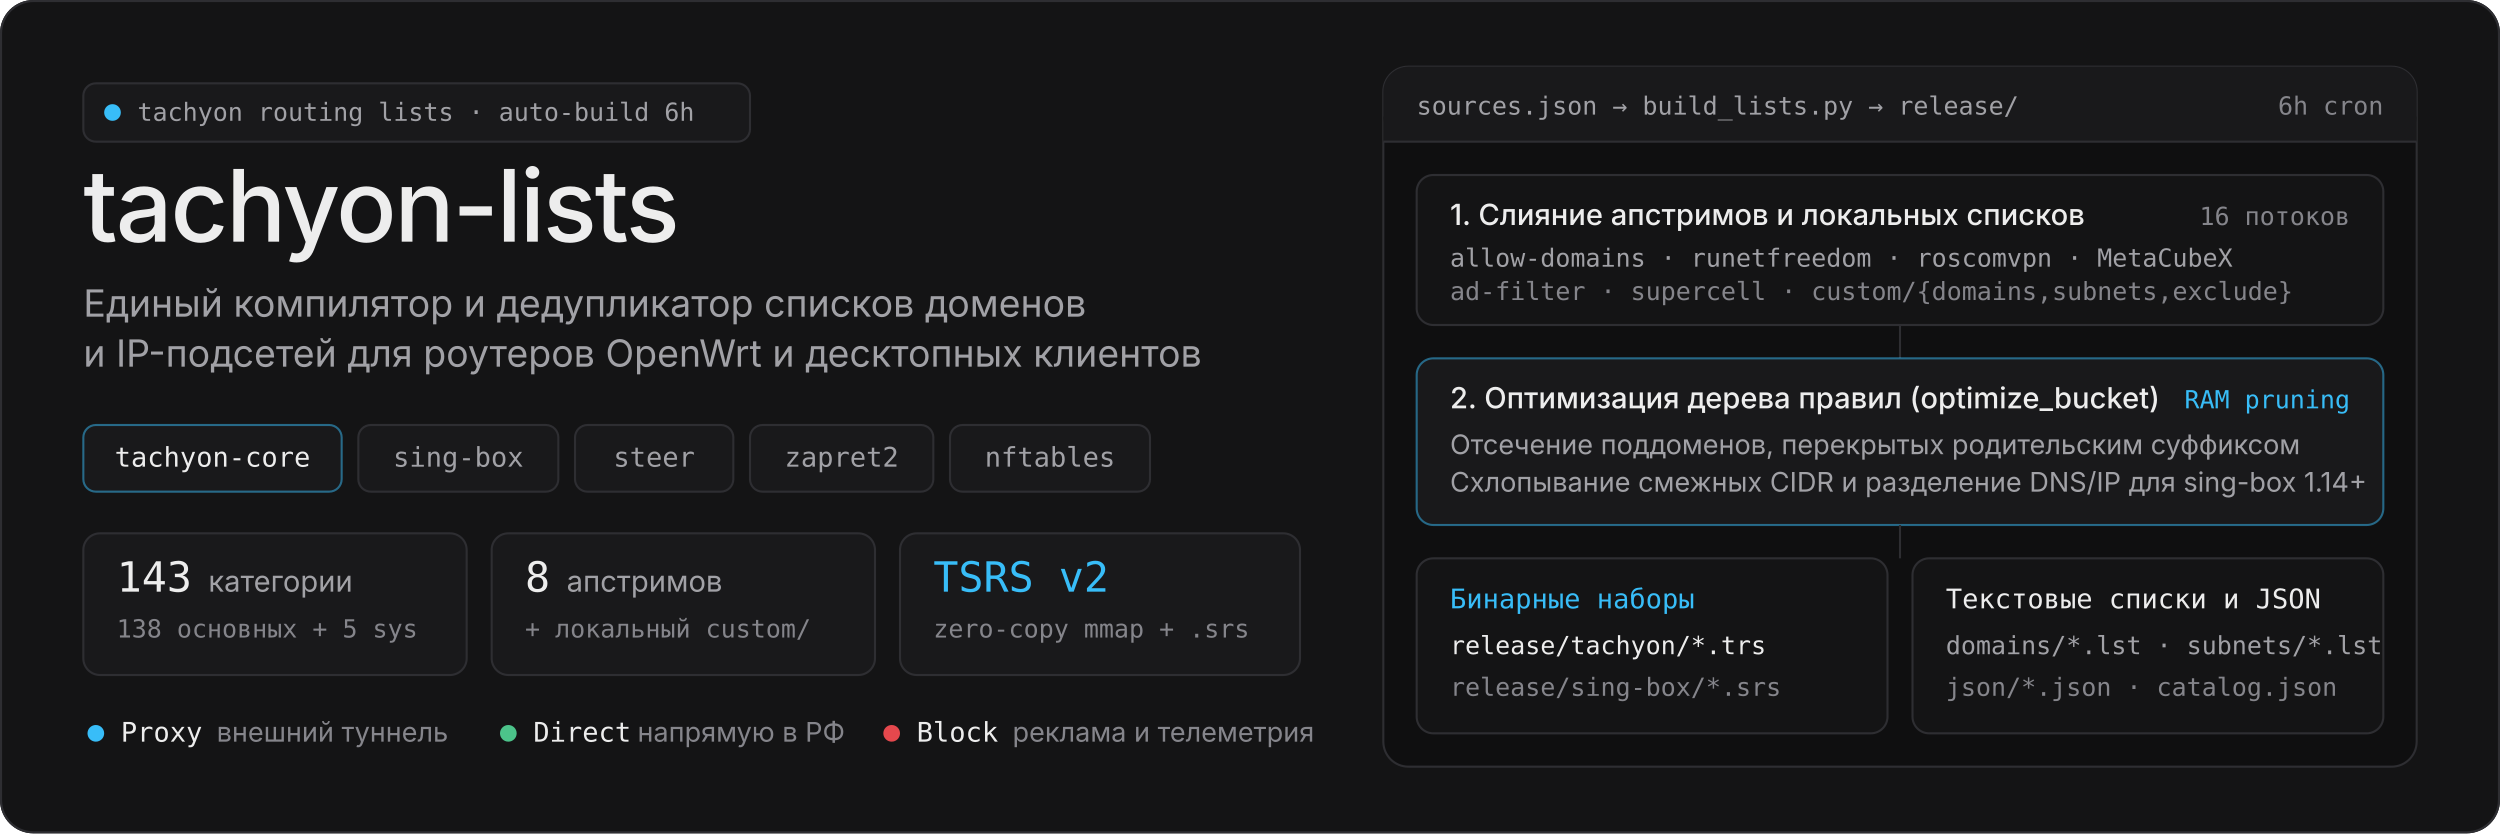
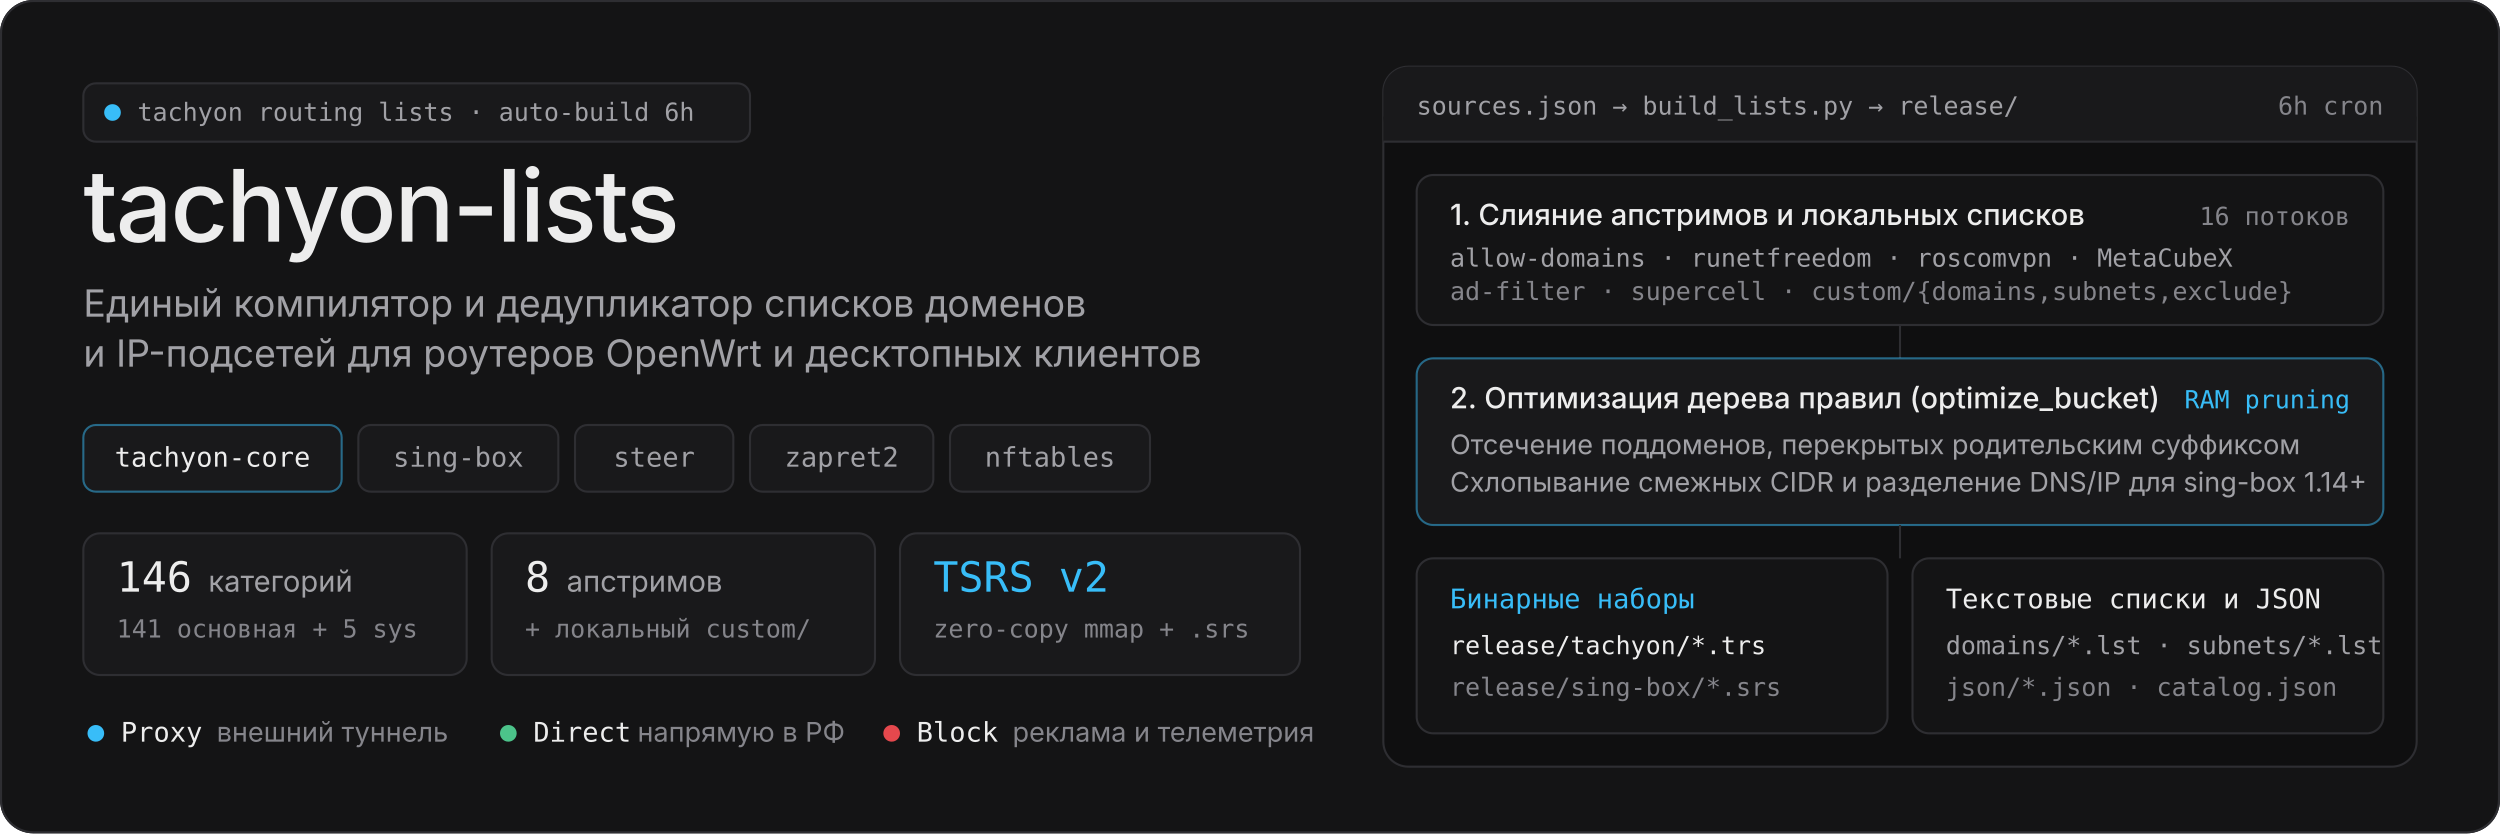
<svg xmlns="http://www.w3.org/2000/svg" width="1200" height="400" viewBox="0 0 1200 400" role="img" aria-labelledby="title desc">
  <rect width="1200" height="400" rx="16" fill="#141415" />
  <rect x="0.5" y="0.5" width="1199" height="399" rx="15.5" fill="none" stroke="#2e2e32" stroke-width="1" />
  <g transform="translate(40, 40)">
    <rect x="0" y="0" width="320" height="28" rx="6" fill="#19191b" stroke="#2e2e32" stroke-width="1" />
    <circle cx="14" cy="14" r="4" fill="#38bdf8" />
    <text x="26" y="18" fill="#a1a1a6" font-family="ui-monospace, SFMono-Regular, Menlo, Consolas, monospace" font-size="12" font-weight="400">tachyon routing lists · auto-build 6h</text>
    <text x="0" y="76" fill="#ededed" font-family="-apple-system, BlinkMacSystemFont, 'Segoe UI', Inter, sans-serif" font-size="48" font-weight="500" letter-spacing="-1">tachyon-lists</text>
    <text x="0" y="112" fill="#a1a1a6" font-family="-apple-system, BlinkMacSystemFont, 'Segoe UI', Inter, sans-serif" font-size="18" font-weight="400">Единый компилятор и дедупликатор списков доменов</text>
    <text x="0" y="136" fill="#a1a1a6" font-family="-apple-system, BlinkMacSystemFont, 'Segoe UI', Inter, sans-serif" font-size="18" font-weight="400">и IP-подсетей для роутеров OpenWrt и десктопных клиентов</text>
    <g transform="translate(0, 164)">
      <rect x="0" y="0" width="124" height="32" rx="6" fill="#19191b" stroke="#38bdf8" stroke-width="1" stroke-opacity="0.5" />
      <text x="62" y="20" text-anchor="middle" fill="#ededed" font-family="ui-monospace, SFMono-Regular, Menlo, Consolas, monospace" font-size="13" font-weight="500">tachyon-core</text>
      <rect x="132" y="0" width="96" height="32" rx="6" fill="#19191b" stroke="#2e2e32" stroke-width="1" />
      <text x="180" y="20" text-anchor="middle" fill="#a1a1a6" font-family="ui-monospace, SFMono-Regular, Menlo, Consolas, monospace" font-size="13" font-weight="400">sing-box</text>
      <rect x="236" y="0" width="76" height="32" rx="6" fill="#19191b" stroke="#2e2e32" stroke-width="1" />
      <text x="274" y="20" text-anchor="middle" fill="#a1a1a6" font-family="ui-monospace, SFMono-Regular, Menlo, Consolas, monospace" font-size="13" font-weight="400">steer</text>
      <rect x="320" y="0" width="88" height="32" rx="6" fill="#19191b" stroke="#2e2e32" stroke-width="1" />
      <text x="364" y="20" text-anchor="middle" fill="#a1a1a6" font-family="ui-monospace, SFMono-Regular, Menlo, Consolas, monospace" font-size="13" font-weight="400">zapret2</text>
      <rect x="416" y="0" width="96" height="32" rx="6" fill="#19191b" stroke="#2e2e32" stroke-width="1" />
      <text x="464" y="20" text-anchor="middle" fill="#a1a1a6" font-family="ui-monospace, SFMono-Regular, Menlo, Consolas, monospace" font-size="13" font-weight="400">nftables</text>
    </g>
    <g transform="translate(0, 216)">
      <rect x="0" y="0" width="184" height="68" rx="8" fill="#19191b" stroke="#2e2e32" stroke-width="1" />
-       <text x="16" y="28" fill="#ededed" font-family="ui-monospace, SFMono-Regular, Menlo, Consolas, monospace" font-size="20" font-weight="500">143</text>
-       <text x="60" y="28" fill="#a1a1a6" font-family="-apple-system, BlinkMacSystemFont, 'Segoe UI', Inter, sans-serif" font-size="14" font-weight="400">категории</text>
-       <text x="16" y="50" fill="#85858b" font-family="ui-monospace, SFMono-Regular, Menlo, Consolas, monospace" font-size="12" font-weight="400">138 основных + 5 sys</text>
+       <text x="16" y="28" fill="#ededed" font-family="ui-monospace, SFMono-Regular, Menlo, Consolas, monospace" font-size="20" font-weight="500">146</text>
+       <text x="60" y="28" fill="#a1a1a6" font-family="-apple-system, BlinkMacSystemFont, 'Segoe UI', Inter, sans-serif" font-size="14" font-weight="400">категорий</text>
+       <text x="16" y="50" fill="#85858b" font-family="ui-monospace, SFMono-Regular, Menlo, Consolas, monospace" font-size="12" font-weight="400">141 основная + 5 sys</text>
      <rect x="196" y="0" width="184" height="68" rx="8" fill="#19191b" stroke="#2e2e32" stroke-width="1" />
      <text x="212" y="28" fill="#ededed" font-family="ui-monospace, SFMono-Regular, Menlo, Consolas, monospace" font-size="20" font-weight="500">8</text>
      <text x="232" y="28" fill="#a1a1a6" font-family="-apple-system, BlinkMacSystemFont, 'Segoe UI', Inter, sans-serif" font-size="14" font-weight="400">апстримов</text>
      <text x="212" y="50" fill="#85858b" font-family="ui-monospace, SFMono-Regular, Menlo, Consolas, monospace" font-size="12" font-weight="400">+ локальный custom/</text>
      <rect x="392" y="0" width="192" height="68" rx="8" fill="#19191b" stroke="#2e2e32" stroke-width="1" />
      <text x="408" y="28" fill="#38bdf8" font-family="ui-monospace, SFMono-Regular, Menlo, Consolas, monospace" font-size="20" font-weight="500">TSRS v2</text>
      <text x="408" y="50" fill="#85858b" font-family="ui-monospace, SFMono-Regular, Menlo, Consolas, monospace" font-size="12" font-weight="400">zero-copy mmap + .srs</text>
    </g>
    <g transform="translate(0, 304)">
      <circle cx="6" cy="8" r="4" fill="#38bdf8" />
      <text x="18" y="12" fill="#ededed" font-family="ui-monospace, SFMono-Regular, Menlo, Consolas, monospace" font-size="13" font-weight="500">Proxy</text>
      <text x="64" y="12" fill="#85858b" font-family="-apple-system, BlinkMacSystemFont, 'Segoe UI', Inter, sans-serif" font-size="13" font-weight="400">внешний туннель</text>
      <circle cx="204" cy="8" r="4" fill="#4cc38a" />
      <text x="216" y="12" fill="#ededed" font-family="ui-monospace, SFMono-Regular, Menlo, Consolas, monospace" font-size="13" font-weight="500">Direct</text>
      <text x="266" y="12" fill="#85858b" font-family="-apple-system, BlinkMacSystemFont, 'Segoe UI', Inter, sans-serif" font-size="13" font-weight="400">напрямую в РФ</text>
      <circle cx="388" cy="8" r="4" fill="#e5484d" />
      <text x="400" y="12" fill="#ededed" font-family="ui-monospace, SFMono-Regular, Menlo, Consolas, monospace" font-size="13" font-weight="500">Block</text>
      <text x="446" y="12" fill="#85858b" font-family="-apple-system, BlinkMacSystemFont, 'Segoe UI', Inter, sans-serif" font-size="13" font-weight="400">реклама и телеметрия</text>
    </g>
  </g>
  <g transform="translate(664, 32)">
    <rect x="0" y="0" width="496" height="336" rx="12" fill="#0f0f10" stroke="#2e2e32" stroke-width="1" />
    <rect x="0" y="0" width="496" height="36" rx="12" fill="#19191b" />
    <rect x="0" y="24" width="496" height="12" fill="#19191b" />
    <line x1="0" y1="36" x2="496" y2="36" stroke="#2e2e32" stroke-width="1" />
    <text x="16" y="23" fill="#a1a1a6" font-family="ui-monospace, SFMono-Regular, Menlo, Consolas, monospace" font-size="12" font-weight="400">sources.json → build_lists.py → release/</text>
    <text x="480" y="23" text-anchor="end" fill="#85858b" font-family="ui-monospace, SFMono-Regular, Menlo, Consolas, monospace" font-size="12" font-weight="400">6h cron</text>
    <g transform="translate(16, 52)">
      <rect x="0" y="0" width="464" height="72" rx="8" fill="#141415" stroke="#2e2e32" stroke-width="1" />
      <text x="16" y="24" fill="#ededed" font-family="-apple-system, BlinkMacSystemFont, 'Segoe UI', Inter, sans-serif" font-size="14" font-weight="500">1. Слияние апстримов и локальных списков</text>
      <text x="448" y="24" text-anchor="end" fill="#85858b" font-family="ui-monospace, SFMono-Regular, Menlo, Consolas, monospace" font-size="12" font-weight="400">16 потоков</text>
      <text x="16" y="44" fill="#a1a1a6" font-family="ui-monospace, SFMono-Regular, Menlo, Consolas, monospace" font-size="12" font-weight="400">allow-domains · runetfreedom · roscomvpn · MetaCubeX</text>
      <text x="16" y="60" fill="#85858b" font-family="ui-monospace, SFMono-Regular, Menlo, Consolas, monospace" font-size="12" font-weight="400">ad-filter · supercell · custom/{domains,subnets,exclude}</text>
    </g>
    <line x1="248" y1="124" x2="248" y2="140" stroke="#2e2e32" stroke-width="1" />
    <g transform="translate(16, 140)">
      <rect x="0" y="0" width="464" height="80" rx="8" fill="#19191b" stroke="#38bdf8" stroke-width="1" stroke-opacity="0.5" />
      <text x="16" y="24" fill="#ededed" font-family="-apple-system, BlinkMacSystemFont, 'Segoe UI', Inter, sans-serif" font-size="14" font-weight="500">2. Оптимизация дерева правил (optimize_bucket)</text>
      <text x="448" y="24" text-anchor="end" fill="#38bdf8" font-family="ui-monospace, SFMono-Regular, Menlo, Consolas, monospace" font-size="12" font-weight="500">RAM pruning</text>
      <text x="16" y="46" fill="#a1a1a6" font-family="-apple-system, BlinkMacSystemFont, 'Segoe UI', Inter, sans-serif" font-size="13" font-weight="400">Отсечение поддоменов, перекрытых родительским суффиксом</text>
      <text x="16" y="64" fill="#a1a1a6" font-family="-apple-system, BlinkMacSystemFont, 'Segoe UI', Inter, sans-serif" font-size="13" font-weight="400">Схлопывание смежных CIDR и разделение DNS/IP для sing-box 1.14+</text>
    </g>
    <line x1="248" y1="220" x2="248" y2="236" stroke="#2e2e32" stroke-width="1" />
    <g transform="translate(16, 236)">
      <rect x="0" y="0" width="226" height="84" rx="8" fill="#141415" stroke="#2e2e32" stroke-width="1" />
      <text x="16" y="24" fill="#38bdf8" font-family="ui-monospace, SFMono-Regular, Menlo, Consolas, monospace" font-size="13" font-weight="500">Бинарные наборы</text>
      <text x="16" y="46" fill="#ededed" font-family="ui-monospace, SFMono-Regular, Menlo, Consolas, monospace" font-size="12" font-weight="400">release/tachyon/*.trs</text>
      <text x="16" y="66" fill="#85858b" font-family="ui-monospace, SFMono-Regular, Menlo, Consolas, monospace" font-size="12" font-weight="400">release/sing-box/*.srs</text>
      <rect x="238" y="0" width="226" height="84" rx="8" fill="#141415" stroke="#2e2e32" stroke-width="1" />
      <text x="254" y="24" fill="#ededed" font-family="ui-monospace, SFMono-Regular, Menlo, Consolas, monospace" font-size="13" font-weight="500">Текстовые списки и JSON</text>
      <text x="254" y="46" fill="#a1a1a6" font-family="ui-monospace, SFMono-Regular, Menlo, Consolas, monospace" font-size="12" font-weight="400">domains/*.lst · subnets/*.lst</text>
      <text x="254" y="66" fill="#85858b" font-family="ui-monospace, SFMono-Regular, Menlo, Consolas, monospace" font-size="12" font-weight="400">json/*.json · catalog.json</text>
    </g>
  </g>
</svg>
